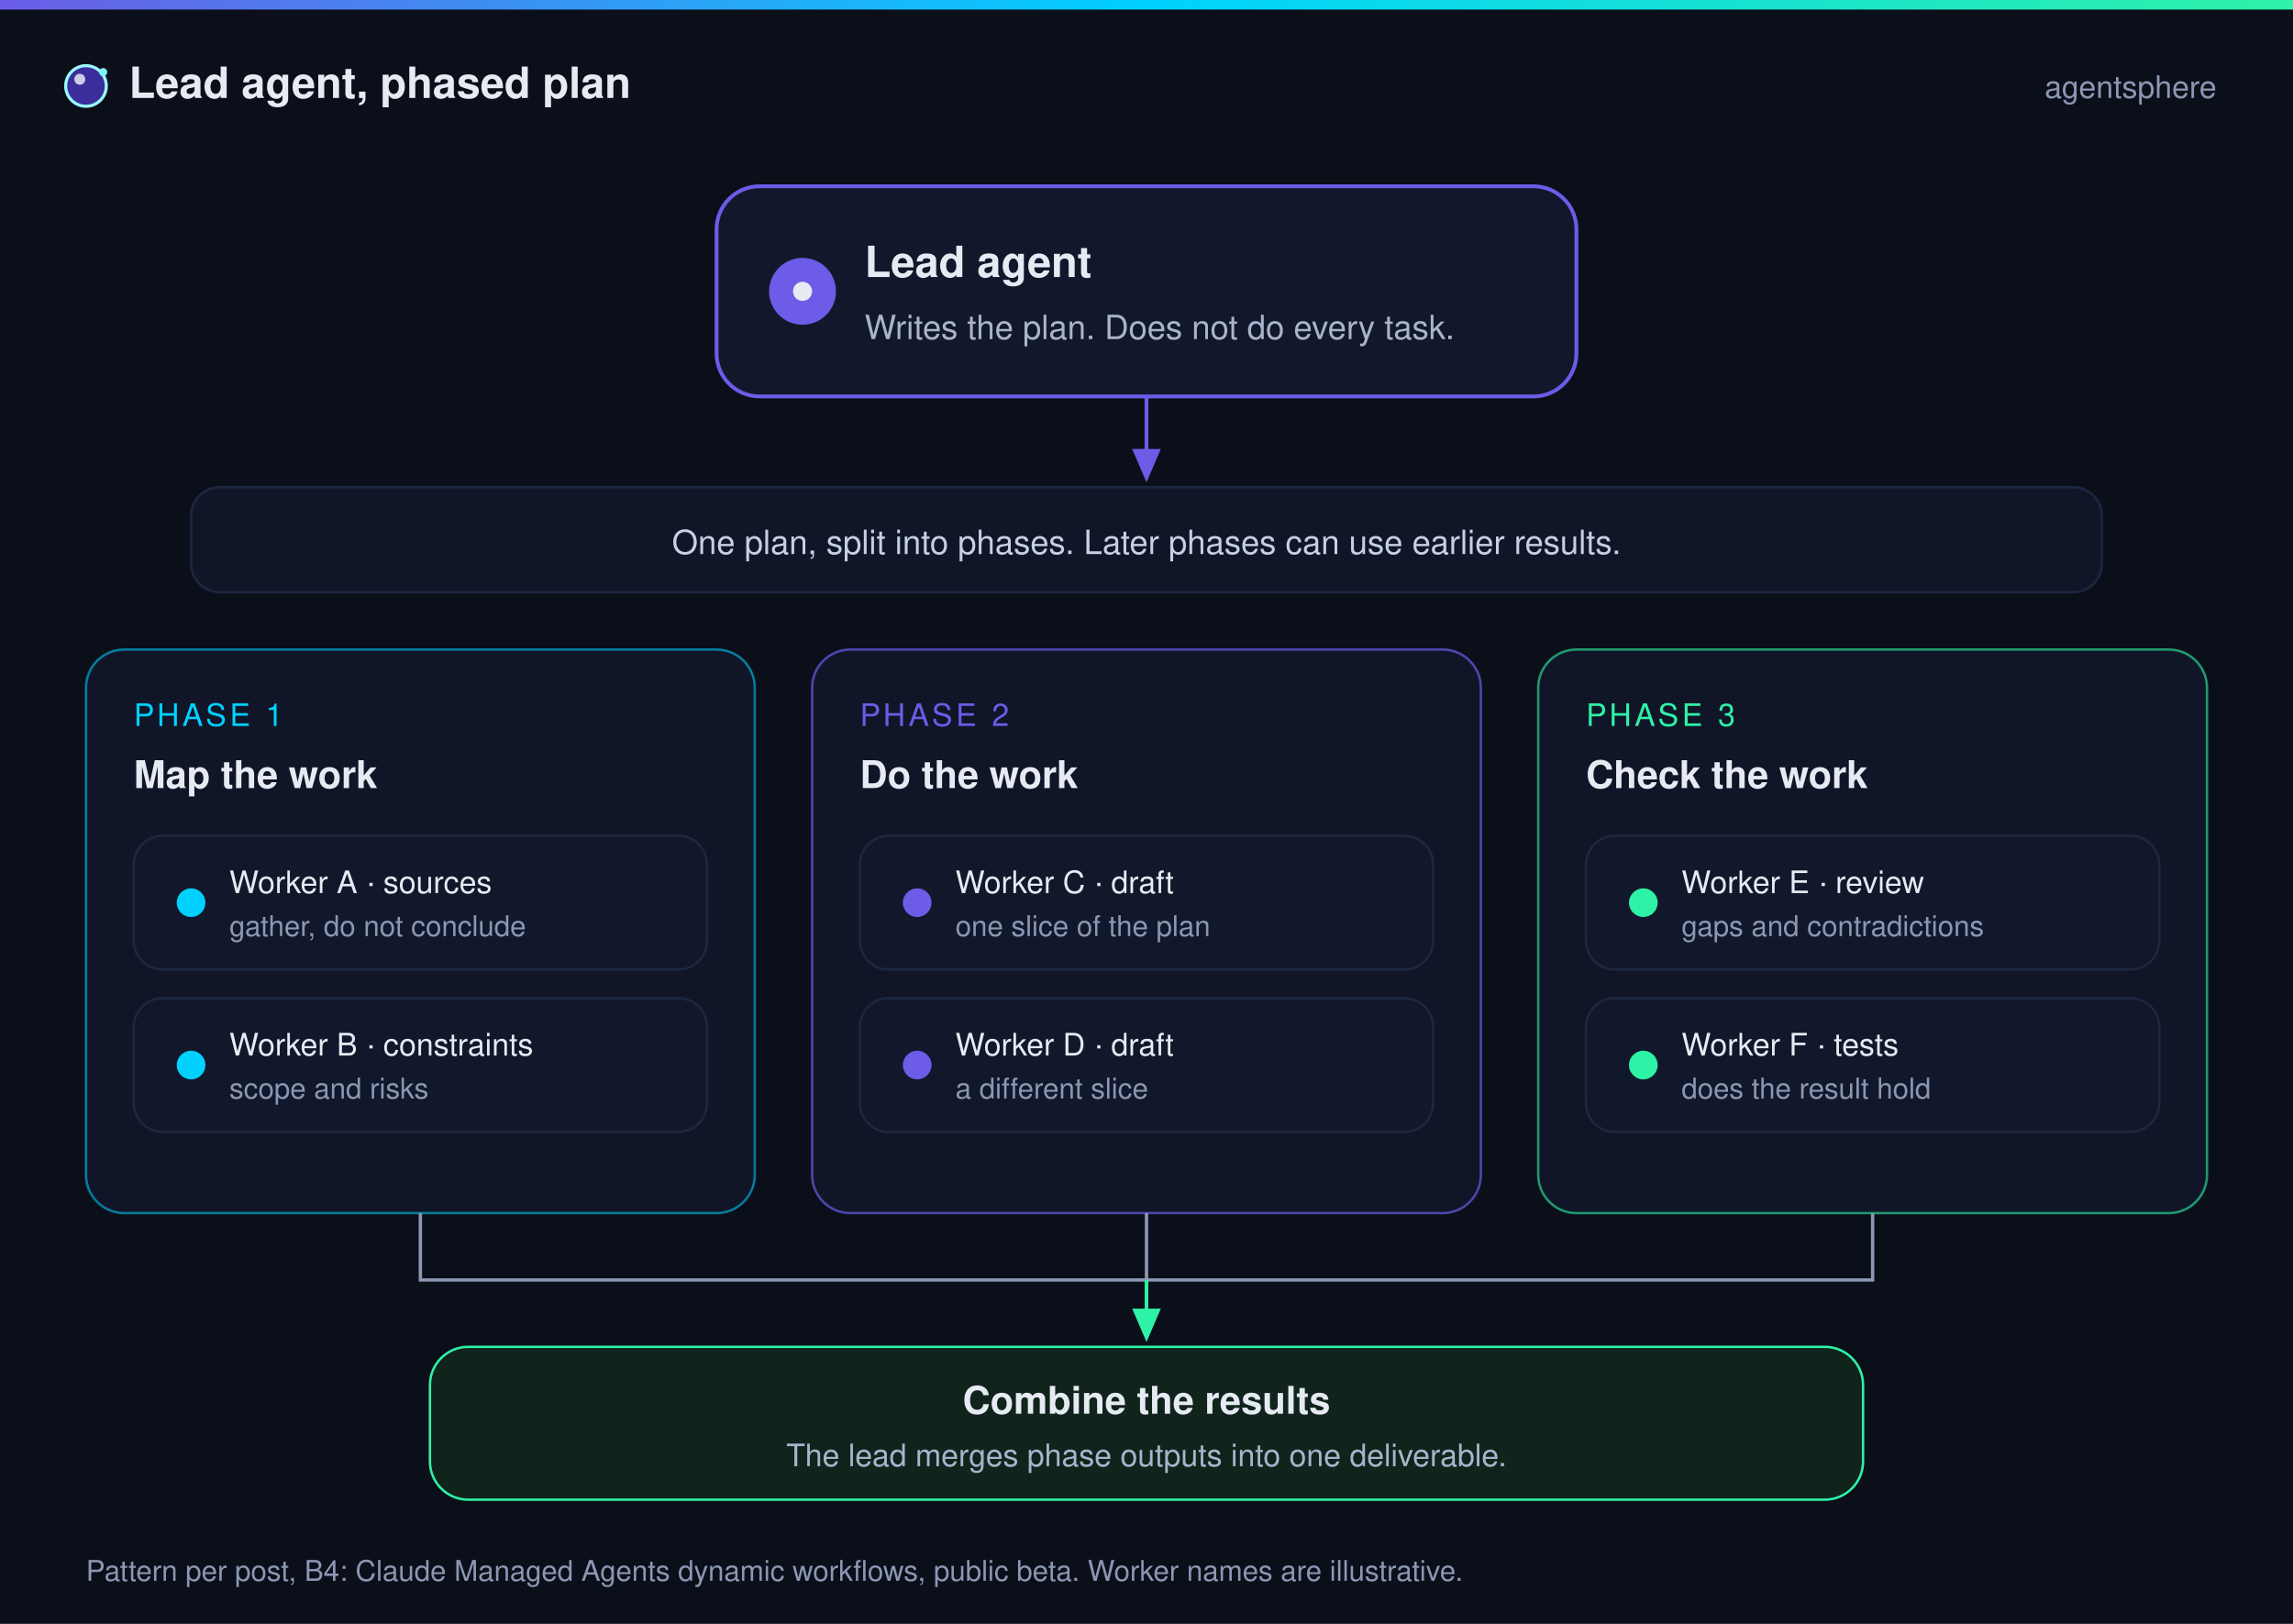
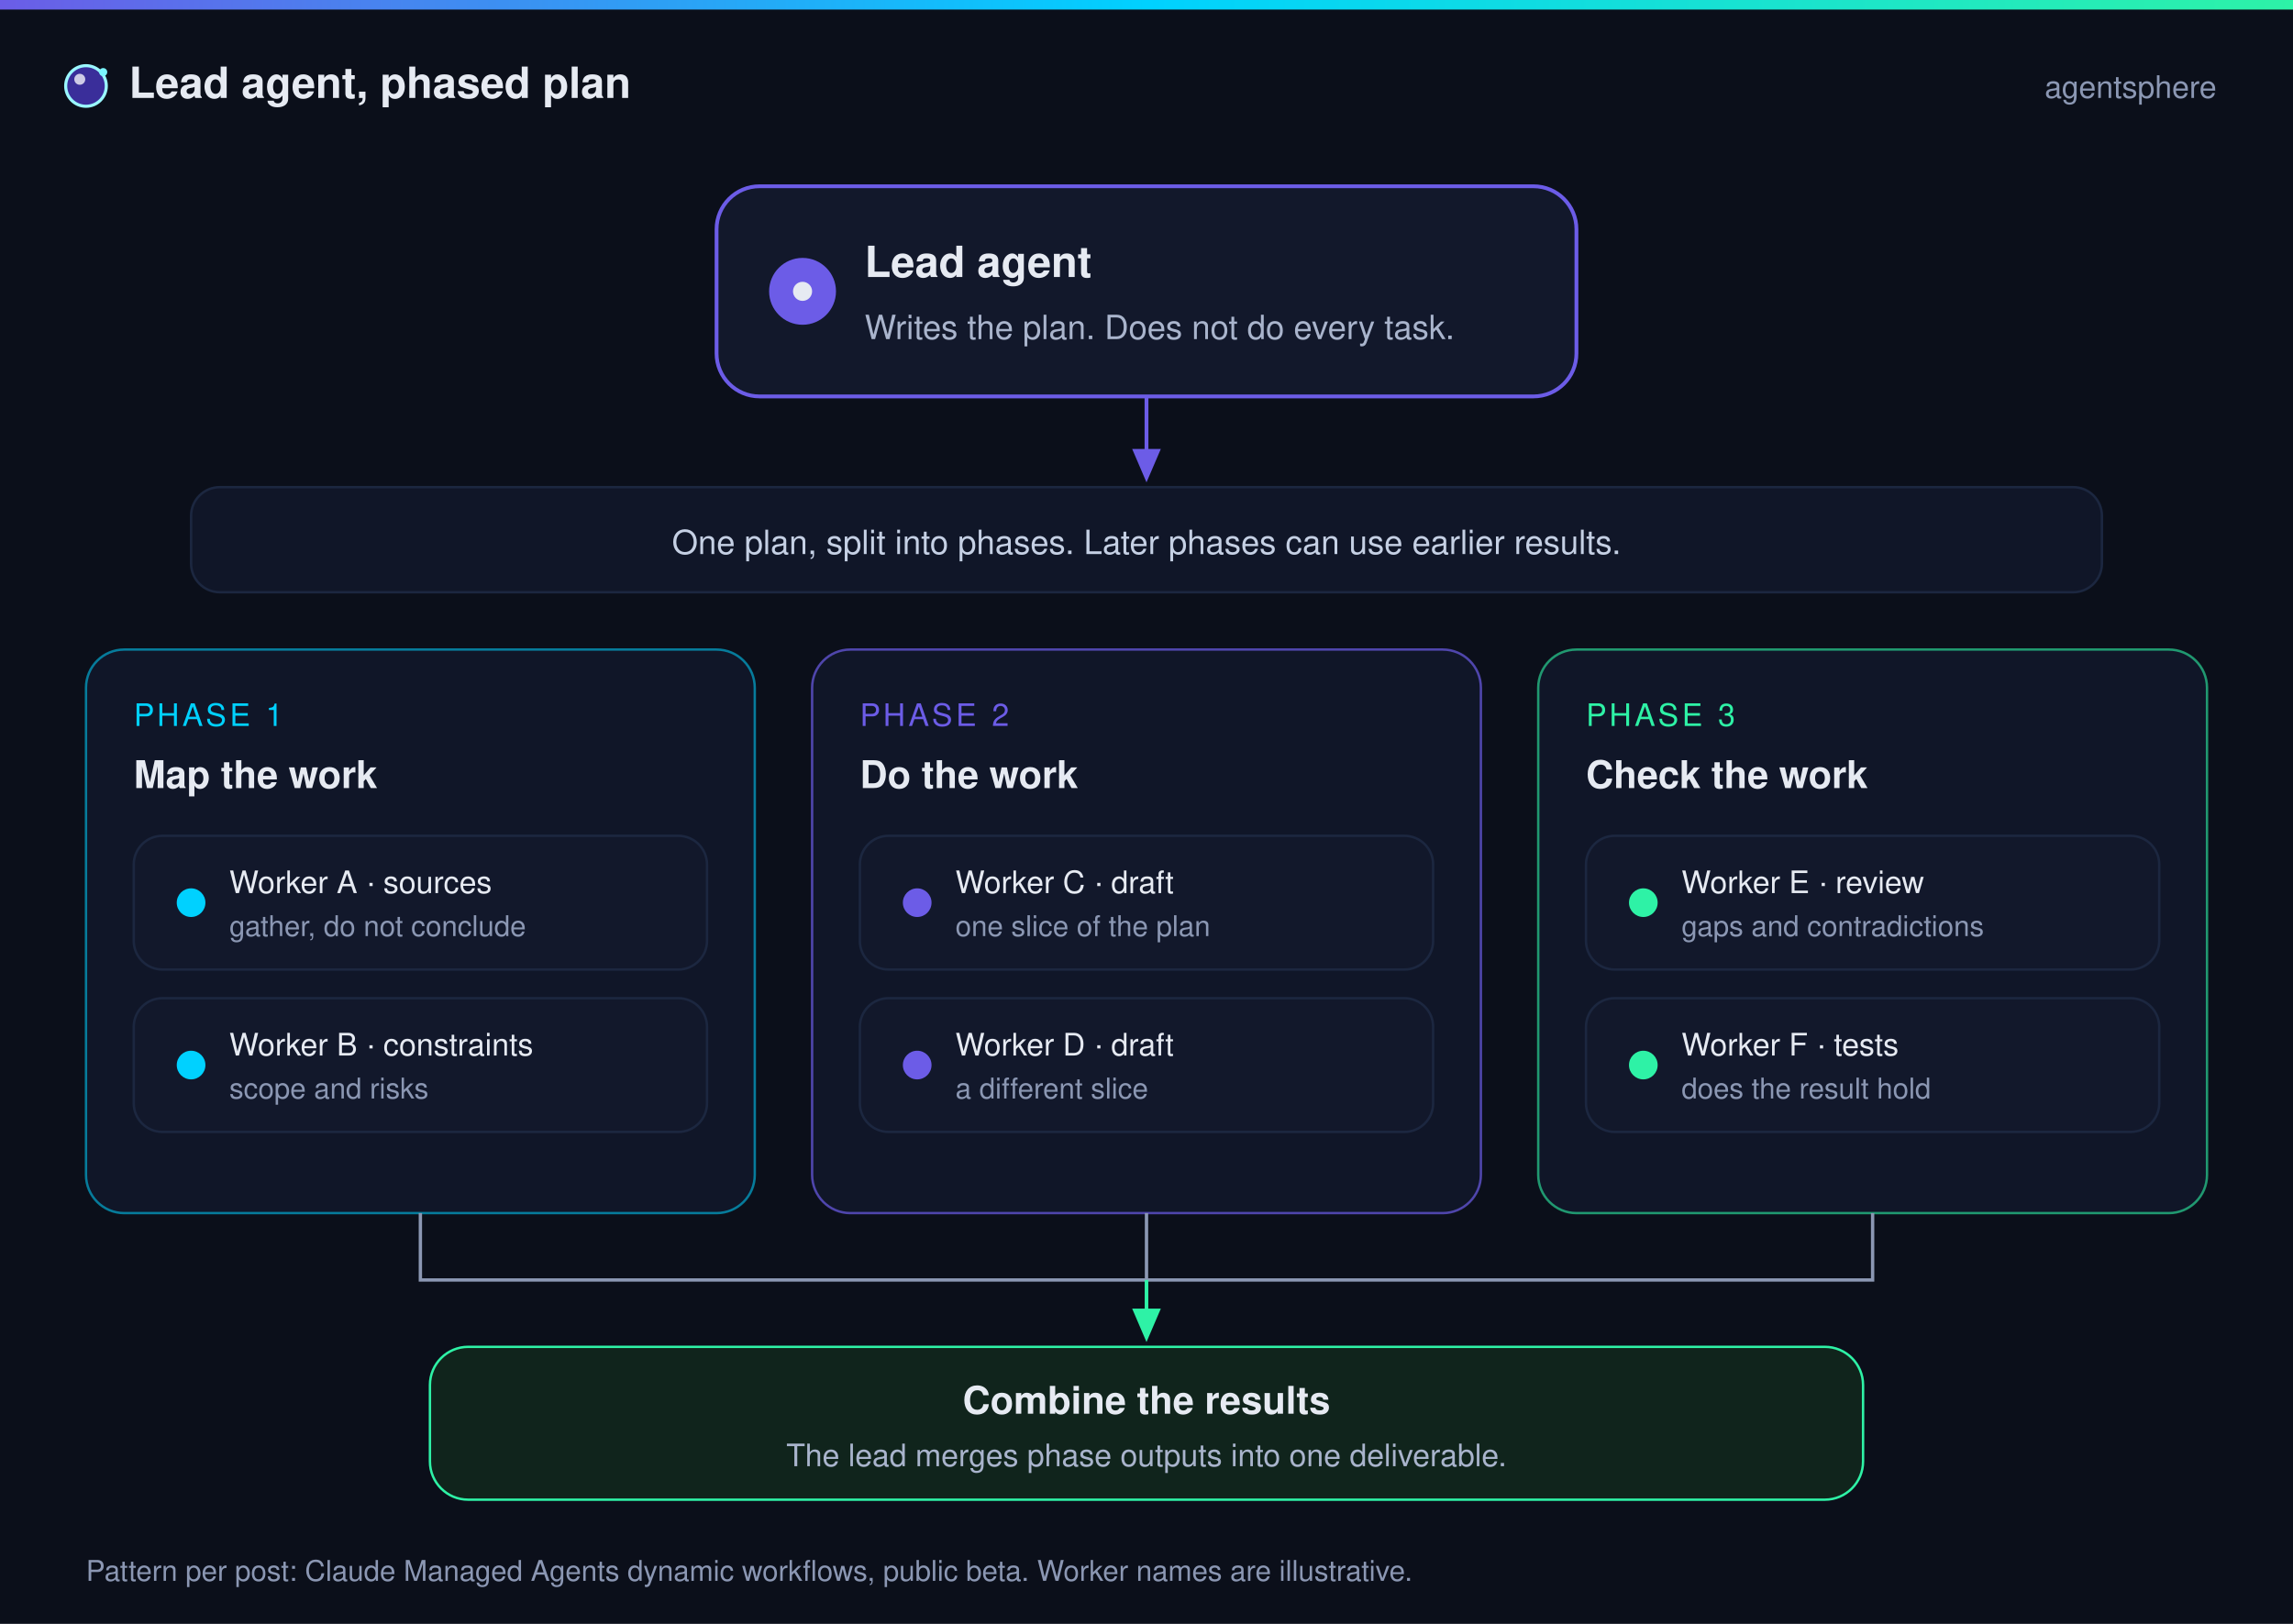
<svg xmlns="http://www.w3.org/2000/svg" width="960" height="680" viewBox="0 0 960 680" role="img" aria-labelledby="title desc">
  <defs>
    <linearGradient id="bar" x1="0" y1="0" x2="1" y2="0">
      <stop offset="0" stop-color="#6C5CE7" />
      <stop offset="0.5" stop-color="#00D1FF" />
      <stop offset="1" stop-color="#2EF2A6" />
    </linearGradient>
  </defs>
  <rect width="960" height="680" fill="#0B0F1A" />
  <rect width="960" height="4" fill="url(#bar)" />
  <circle cx="36" cy="36" r="8.5" fill="#3A2E9A" />
  <circle cx="33.4" cy="33.2" r="2.3" fill="#FFFFFF" fill-opacity="0.75" />
  <circle cx="36" cy="36" r="8.5" fill="none" stroke="#9AF7FF" stroke-width="1.3" />
  <circle cx="43.2" cy="30.2" r="1.7" fill="#7AF6FF" />
  <text x="54" y="41" fill="#E6EAF2" font-family="Segoe UI, Helvetica, Arial, sans-serif" font-size="18" font-weight="600">Lead agent, phased plan</text>
  <text x="928" y="41" text-anchor="end" fill="#8B97B3" font-family="Segoe UI, Helvetica, Arial, sans-serif" font-size="13">agentsphere</text>
  <g font-family="Segoe UI, Helvetica, Arial, sans-serif">
    <rect x="300" y="78" width="360" height="88" rx="18" fill="#12182B" stroke="#6C5CE7" stroke-width="1.6" />
    <circle cx="336" cy="122" r="14" fill="#6C5CE7" />
    <circle cx="336" cy="122" r="4" fill="#E6EAF2" />
    <text x="362" y="116" fill="#E6EAF2" font-size="18" font-weight="600">Lead agent</text>
    <text x="362" y="142" fill="#A9B4CC" font-size="14">Writes the plan. Does not do every task.</text>
    <polyline points="480,166 480,196" fill="none" stroke="#6C5CE7" stroke-width="1.6" />
    <polygon points="474,188 480,202 486,188" fill="#6C5CE7" />
    <rect x="80" y="204" width="800" height="44" rx="12" fill="#101628" stroke="#1C2740" />
    <text x="480" y="232" text-anchor="middle" fill="#C5D0E4" font-size="14">One plan, split into phases. Later phases can use earlier results.</text>
    <rect x="36" y="272" width="280" height="236" rx="16" fill="#101628" stroke="#00D1FF" stroke-opacity="0.55" />
    <text x="56" y="304" fill="#00D1FF" font-size="13" letter-spacing="1.4">PHASE 1</text>
    <text x="56" y="330" fill="#E6EAF2" font-size="16" font-weight="600">Map the work</text>
    <rect x="56" y="350" width="240" height="56" rx="12" fill="#12182B" stroke="#1C2740" />
    <circle cx="80" cy="378" r="6" fill="#00D1FF" />
    <text x="96" y="374" fill="#E6EAF2" font-size="13">Worker A · sources</text>
    <text x="96" y="392" fill="#8B97B3" font-size="12">gather, do not conclude</text>
    <rect x="56" y="418" width="240" height="56" rx="12" fill="#12182B" stroke="#1C2740" />
    <circle cx="80" cy="446" r="6" fill="#00D1FF" />
    <text x="96" y="442" fill="#E6EAF2" font-size="13">Worker B · constraints</text>
    <text x="96" y="460" fill="#8B97B3" font-size="12">scope and risks</text>
    <rect x="340" y="272" width="280" height="236" rx="16" fill="#101628" stroke="#6C5CE7" stroke-opacity="0.7" />
    <text x="360" y="304" fill="#6C5CE7" font-size="13" letter-spacing="1.4">PHASE 2</text>
    <text x="360" y="330" fill="#E6EAF2" font-size="16" font-weight="600">Do the work</text>
    <rect x="360" y="350" width="240" height="56" rx="12" fill="#12182B" stroke="#1C2740" />
    <circle cx="384" cy="378" r="6" fill="#6C5CE7" />
    <text x="400" y="374" fill="#E6EAF2" font-size="13">Worker C · draft</text>
    <text x="400" y="392" fill="#8B97B3" font-size="12">one slice of the plan</text>
    <rect x="360" y="418" width="240" height="56" rx="12" fill="#12182B" stroke="#1C2740" />
    <circle cx="384" cy="446" r="6" fill="#6C5CE7" />
    <text x="400" y="442" fill="#E6EAF2" font-size="13">Worker D · draft</text>
    <text x="400" y="460" fill="#8B97B3" font-size="12">a different slice</text>
    <rect x="644" y="272" width="280" height="236" rx="16" fill="#101628" stroke="#2EF2A6" stroke-opacity="0.6" />
    <text x="664" y="304" fill="#2EF2A6" font-size="13" letter-spacing="1.4">PHASE 3</text>
    <text x="664" y="330" fill="#E6EAF2" font-size="16" font-weight="600">Check the work</text>
    <rect x="664" y="350" width="240" height="56" rx="12" fill="#12182B" stroke="#1C2740" />
    <circle cx="688" cy="378" r="6" fill="#2EF2A6" />
    <text x="704" y="374" fill="#E6EAF2" font-size="13">Worker E · review</text>
    <text x="704" y="392" fill="#8B97B3" font-size="12">gaps and contradictions</text>
    <rect x="664" y="418" width="240" height="56" rx="12" fill="#12182B" stroke="#1C2740" />
    <circle cx="688" cy="446" r="6" fill="#2EF2A6" />
    <text x="704" y="442" fill="#E6EAF2" font-size="13">Worker F · tests</text>
    <text x="704" y="460" fill="#8B97B3" font-size="12">does the result hold</text>
    <polyline points="176,508 176,536 480,536" fill="none" stroke="#8B97B3" stroke-width="1.4" />
    <polyline points="480,508 480,536" fill="none" stroke="#8B97B3" stroke-width="1.4" />
    <polyline points="784,508 784,536 480,536" fill="none" stroke="#8B97B3" stroke-width="1.4" />
    <polyline points="480,536 480,556" fill="none" stroke="#2EF2A6" stroke-width="1.5" />
    <polygon points="474,548 480,562 486,548" fill="#2EF2A6" />
    <rect x="180" y="564" width="600" height="64" rx="16" fill="#10241C" stroke="#2EF2A6" />
    <text x="480" y="592" text-anchor="middle" fill="#E6EAF2" font-size="16" font-weight="600">Combine the results</text>
    <text x="480" y="614" text-anchor="middle" fill="#A9B4CC" font-size="13">The lead merges phase outputs into one deliverable.</text>
  </g>
-   <text x="36" y="662" fill="#8B97B3" font-family="Segoe UI, Helvetica, Arial, sans-serif" font-size="12">Pattern per post, B4: Claude Managed Agents dynamic workflows, public beta. Worker names are illustrative.</text>
+   <text x="36" y="662" fill="#8B97B3" font-family="Segoe UI, Helvetica, Arial, sans-serif" font-size="12">Pattern per post: Claude Managed Agents dynamic workflows, public beta. Worker names are illustrative.</text>
</svg>
